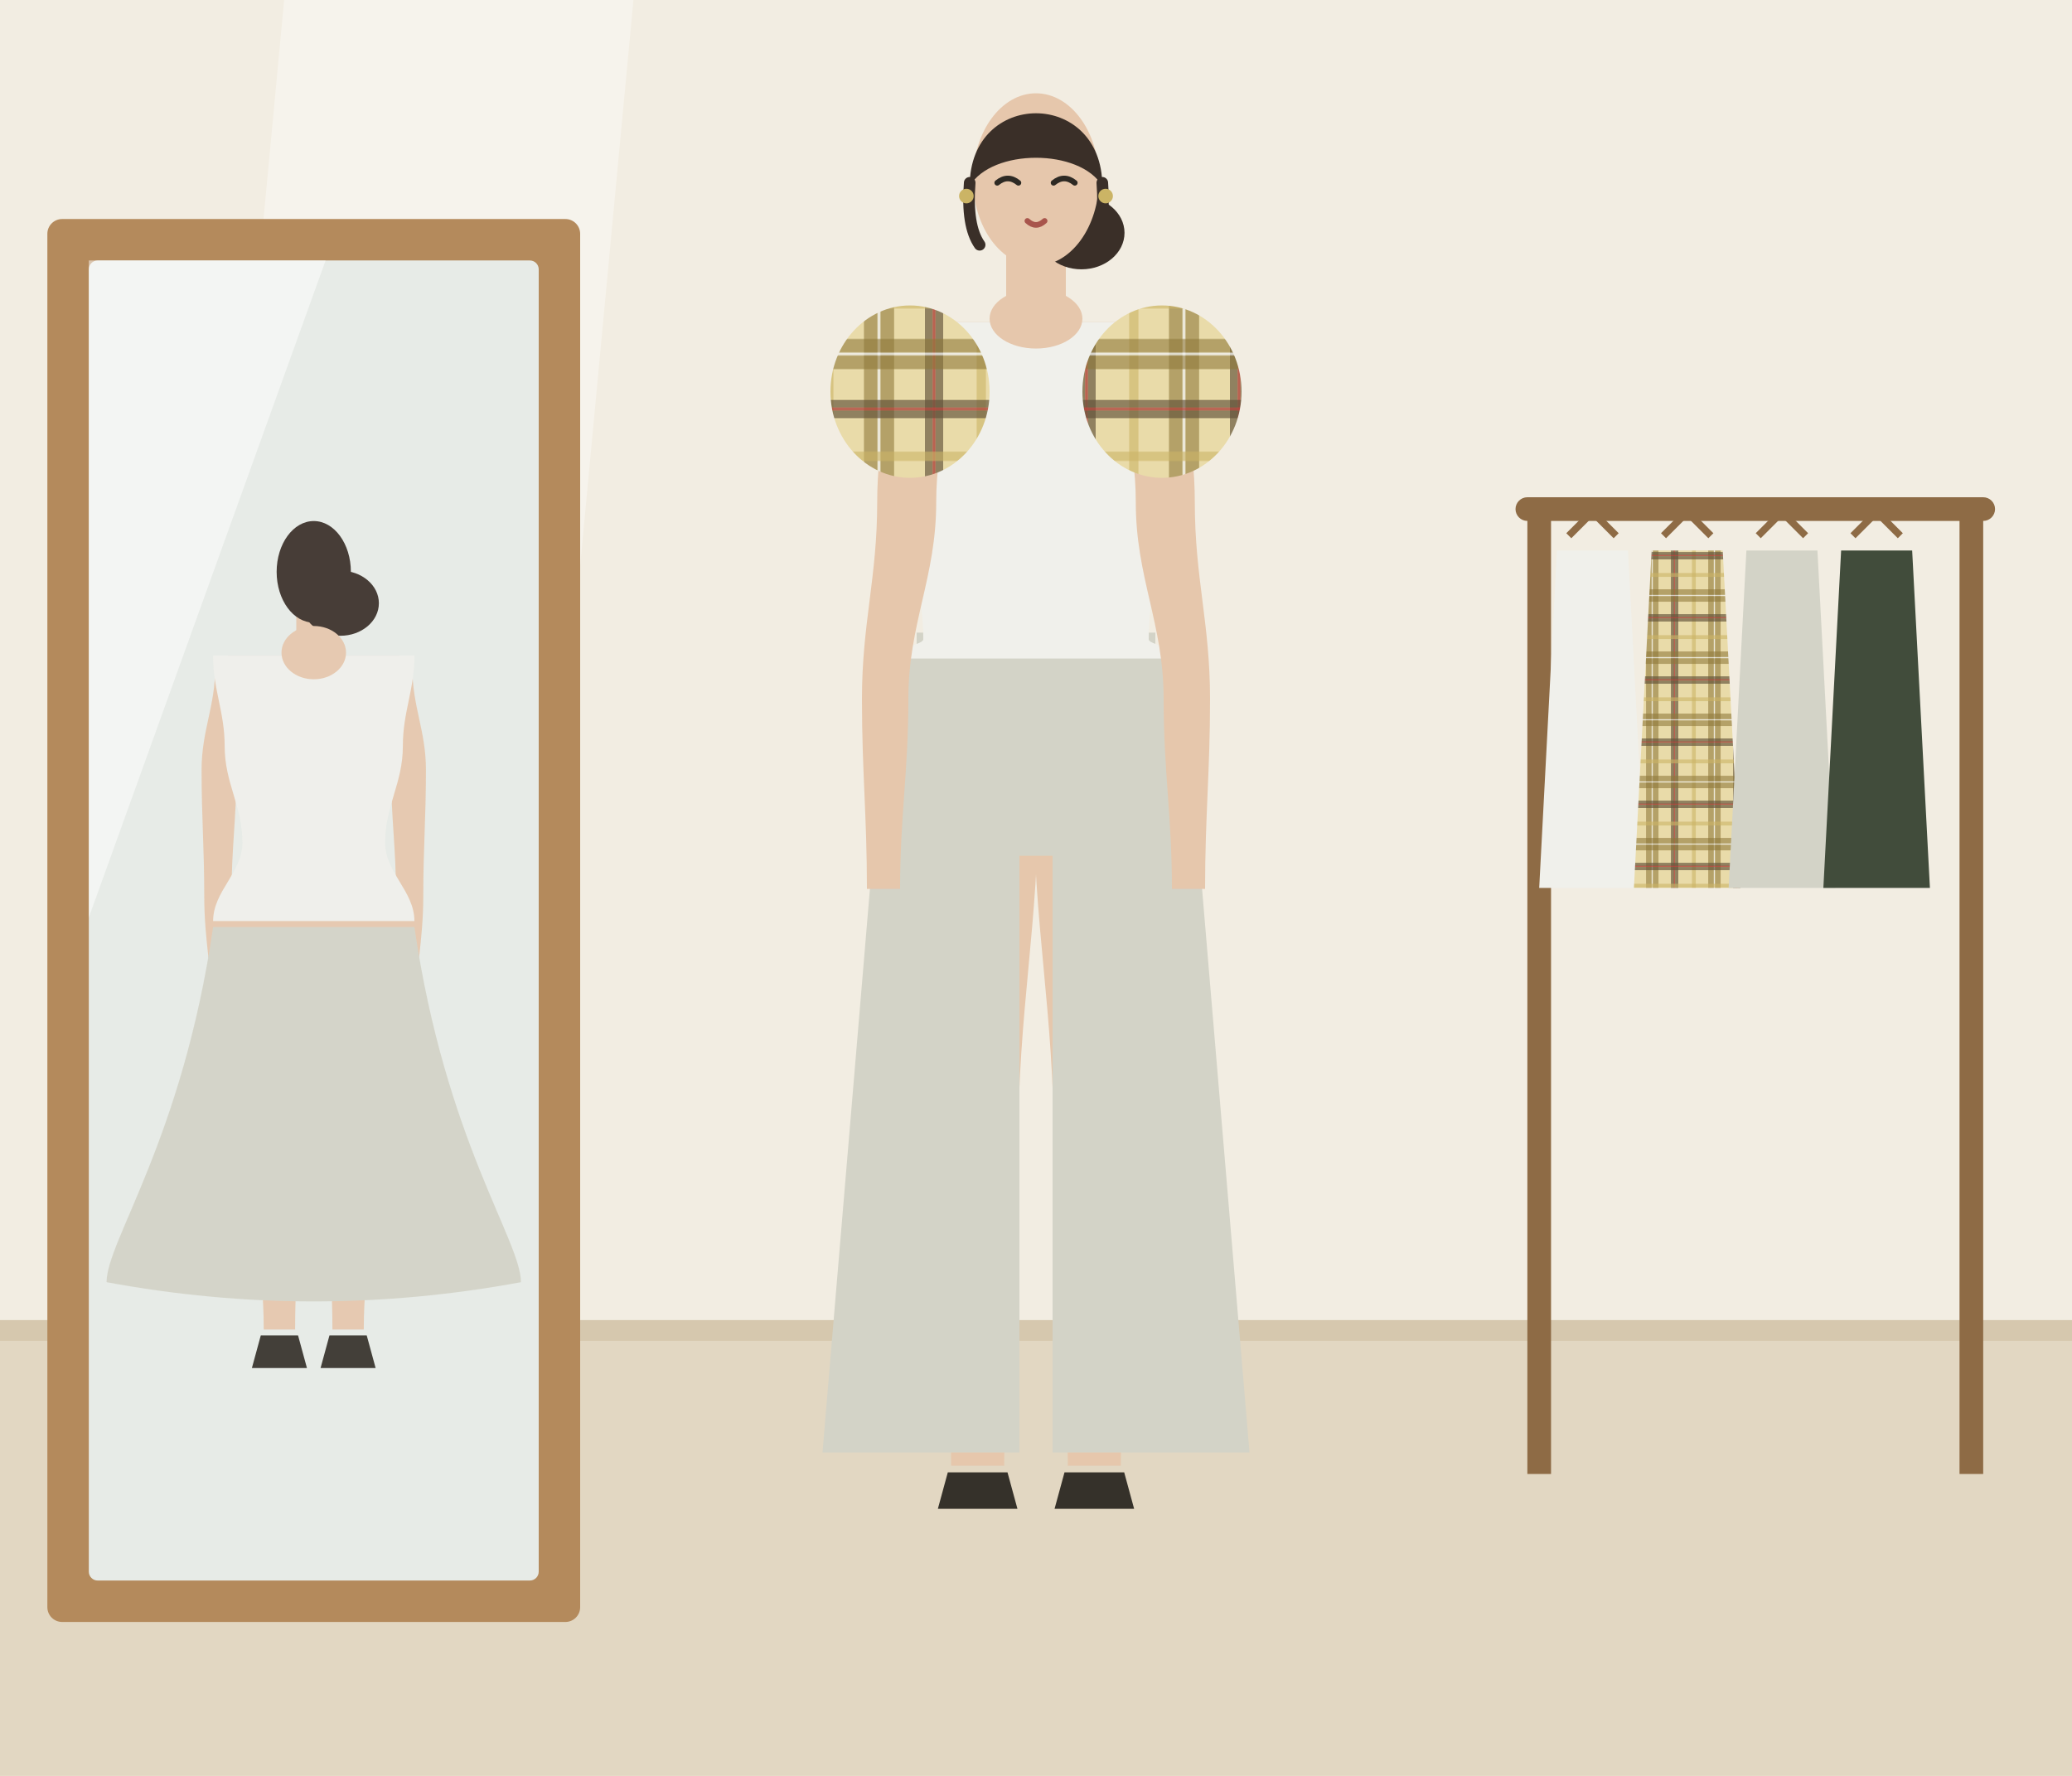
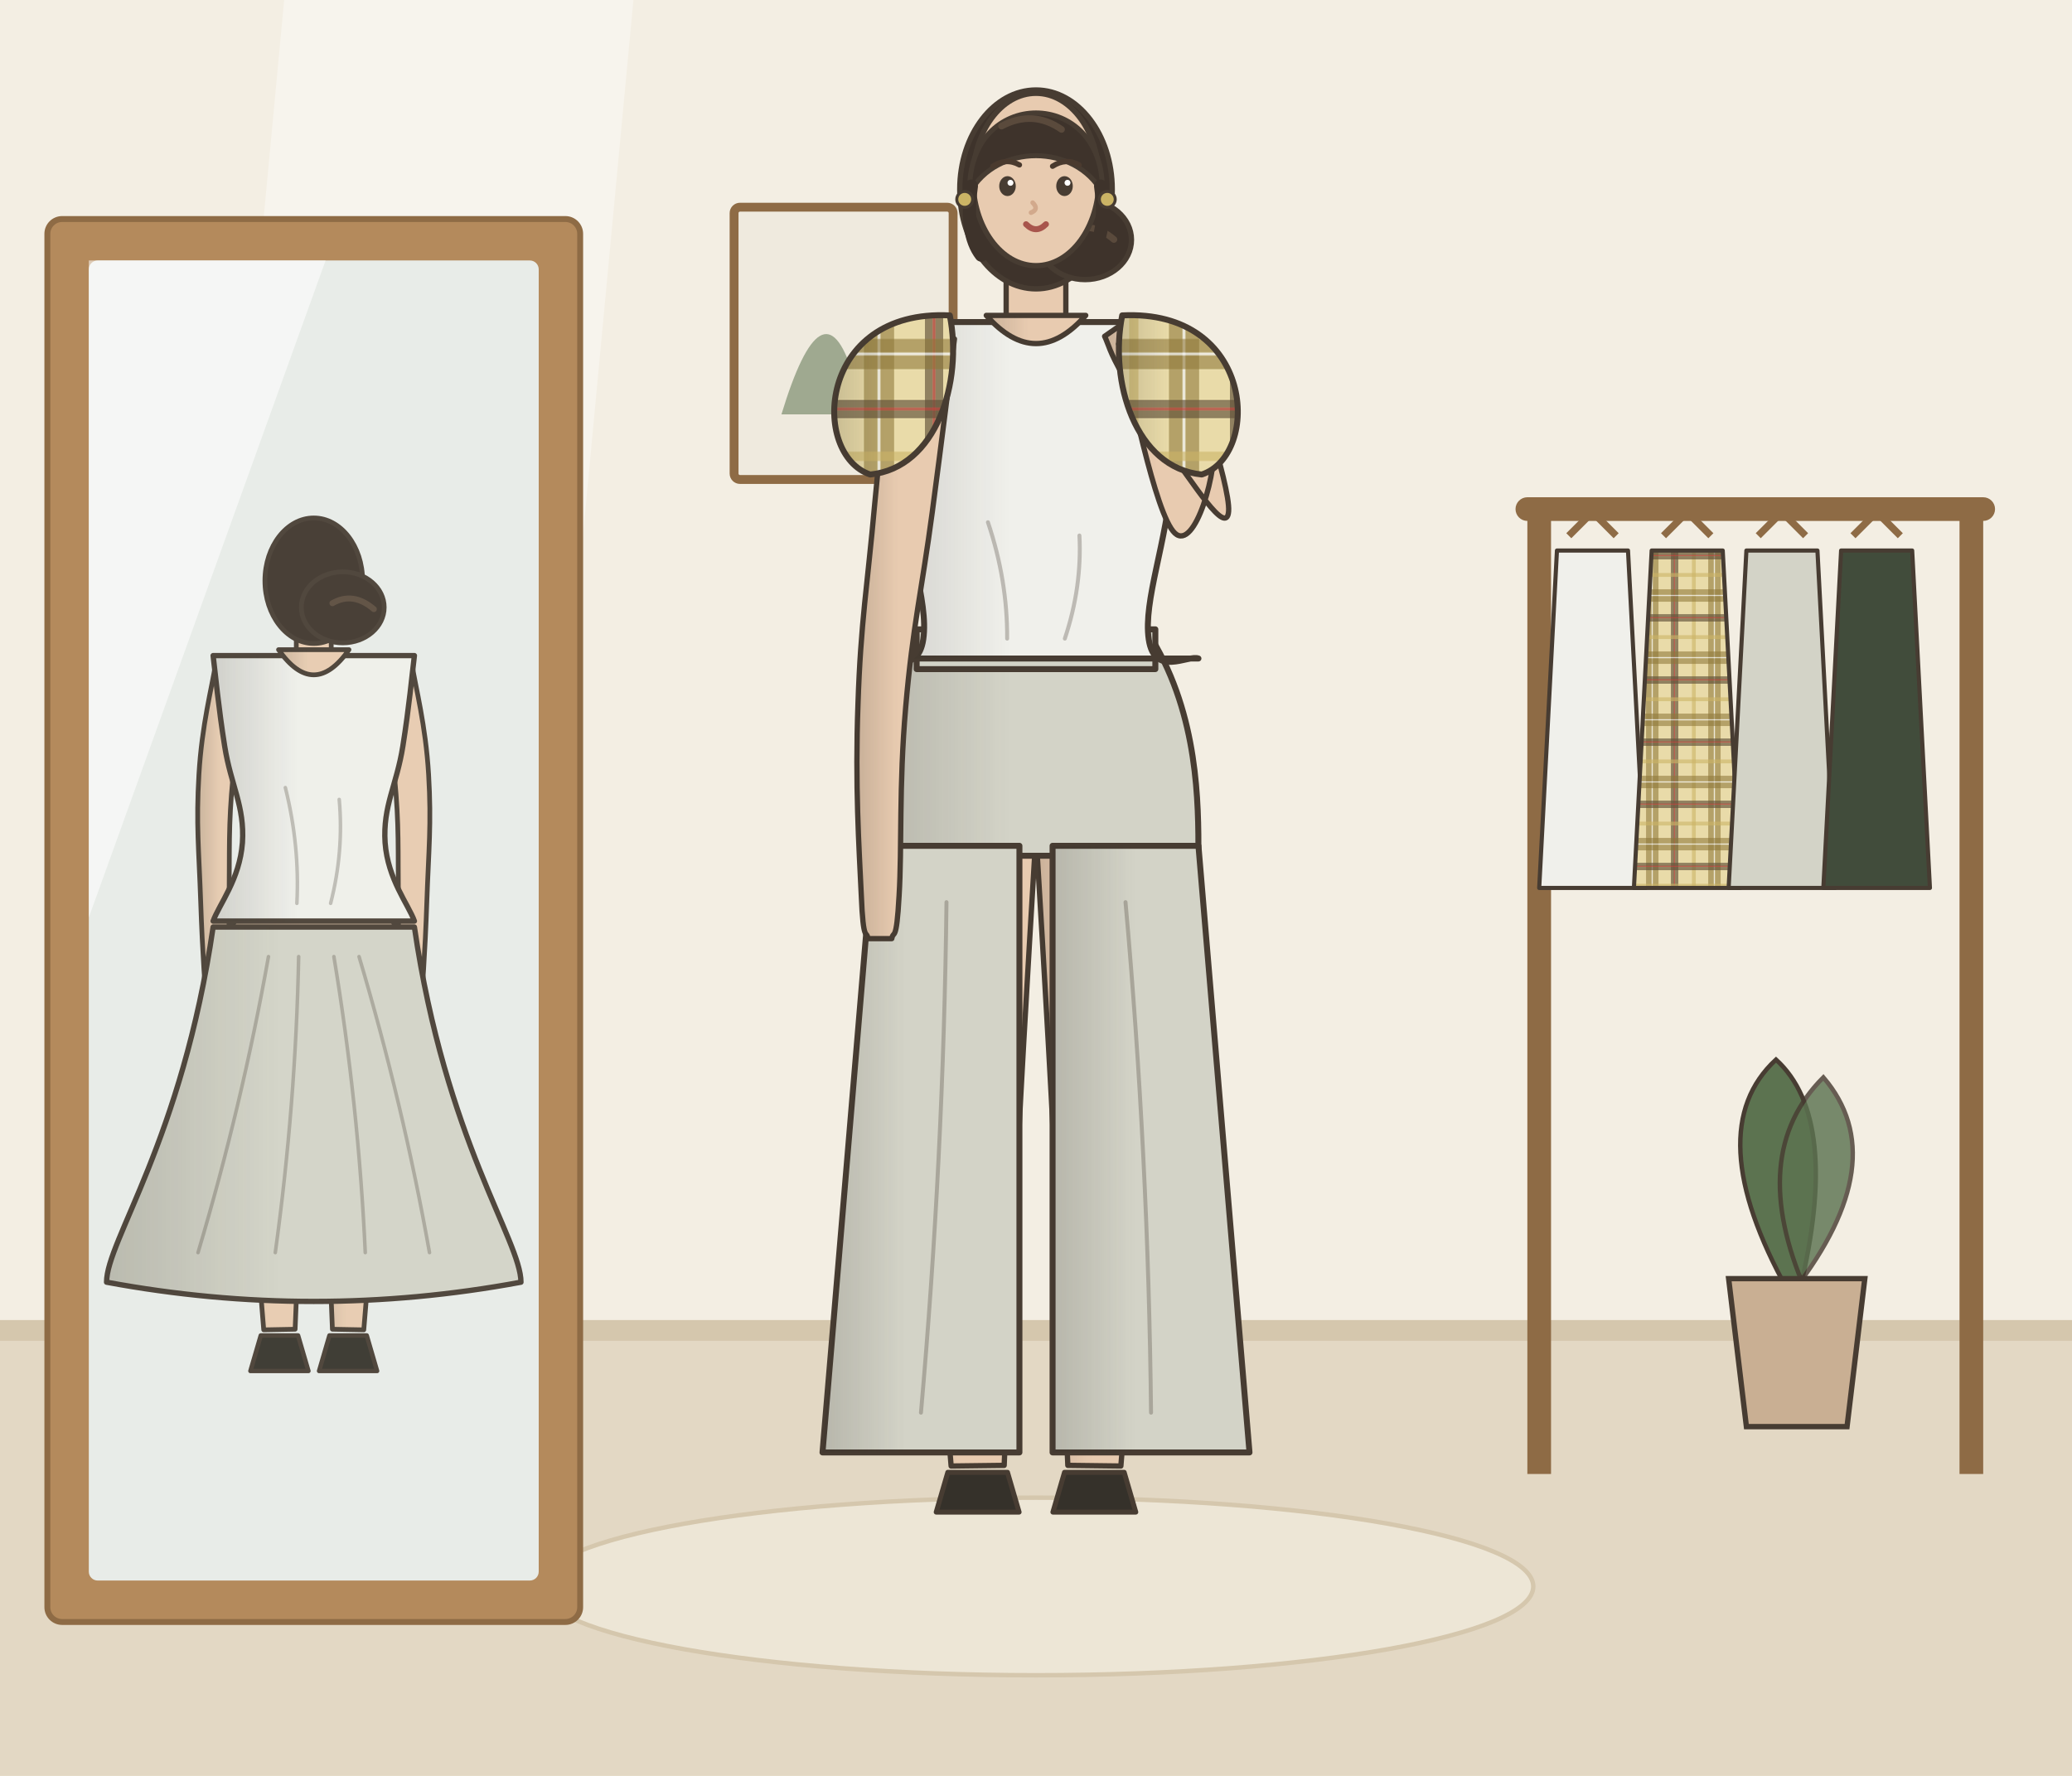
<svg xmlns="http://www.w3.org/2000/svg" viewBox="0 0 700 600" width="700" height="600" role="img">
  <defs>
+     <linearGradient id="shade" x1="0" y1="0" x2="1" y2="0">
+       <stop offset="0" stop-color="#2E2A24" stop-opacity=".17" />
+       <stop offset=".42" stop-color="#2E2A24" stop-opacity="0" />
+     </linearGradient>
    <pattern id="t-large" width="92" height="92" patternUnits="userSpaceOnUse">
      <rect width="92" height="92" fill="#E9DBA9" />
      <rect x="20.2" width="5.5" height="92" fill="#CBB465" opacity="0.6" />
      <rect x="44.2" width="8.3" height="92" fill="#8D7738" opacity="0.58" />
      <rect x="52.4" width="1.8" height="92" fill="#EBECEA" opacity="0.72" />
      <rect x="54.3" width="8.3" height="92" fill="#8D7738" opacity="0.58" />
      <rect x="81" width="4.6" height="92" fill="#625239" opacity="0.66" />
      <rect x="85.6" width="1.8" height="92" fill="#AD4039" opacity="0.78" />
      <rect x="87.4" width="4.6" height="92" fill="#625239" opacity="0.66" />
      <rect y="20.2" width="92" height="5.5" fill="#CBB465" opacity="0.6" />
      <rect y="44.2" width="92" height="8.3" fill="#8D7738" opacity="0.58" />
      <rect y="52.4" width="92" height="1.8" fill="#EBECEA" opacity="0.72" />
      <rect y="54.3" width="92" height="8.3" fill="#8D7738" opacity="0.58" />
      <rect y="81" width="92" height="4.6" fill="#625239" opacity="0.66" />
      <rect y="85.6" width="92" height="1.8" fill="#AD4039" opacity="0.78" />
      <rect y="87.4" width="92" height="4.6" fill="#625239" opacity="0.66" />
    </pattern>
    <pattern id="t-large-bias" width="92" height="92" patternUnits="userSpaceOnUse" patternTransform="rotate(45)">
      <rect width="92" height="92" fill="#E9DBA9" />
      <rect x="20.2" width="5.5" height="92" fill="#CBB465" opacity="0.6" />
      <rect x="44.2" width="8.3" height="92" fill="#8D7738" opacity="0.58" />
      <rect x="52.4" width="1.8" height="92" fill="#EBECEA" opacity="0.72" />
      <rect x="54.3" width="8.3" height="92" fill="#8D7738" opacity="0.58" />
      <rect x="81" width="4.6" height="92" fill="#625239" opacity="0.66" />
      <rect x="85.6" width="1.8" height="92" fill="#AD4039" opacity="0.78" />
      <rect x="87.4" width="4.6" height="92" fill="#625239" opacity="0.66" />
      <rect y="20.2" width="92" height="5.5" fill="#CBB465" opacity="0.6" />
      <rect y="44.2" width="92" height="8.3" fill="#8D7738" opacity="0.58" />
      <rect y="52.4" width="92" height="1.8" fill="#EBECEA" opacity="0.72" />
      <rect y="54.3" width="92" height="8.3" fill="#8D7738" opacity="0.58" />
      <rect y="81" width="92" height="4.6" fill="#625239" opacity="0.66" />
      <rect y="85.6" width="92" height="1.8" fill="#AD4039" opacity="0.78" />
      <rect y="87.4" width="92" height="4.6" fill="#625239" opacity="0.66" />
    </pattern>
    <pattern id="t-medium" width="46" height="46" patternUnits="userSpaceOnUse">
      <rect width="46" height="46" fill="#E9DBA9" />
      <rect x="10.1" width="2.8" height="46" fill="#CBB465" opacity="0.6" />
      <rect x="22.1" width="4.1" height="46" fill="#8D7738" opacity="0.58" />
      <rect x="26.2" width="0.9" height="46" fill="#EBECEA" opacity="0.72" />
      <rect x="27.1" width="4.1" height="46" fill="#8D7738" opacity="0.58" />
      <rect x="40.5" width="2.3" height="46" fill="#625239" opacity="0.66" />
      <rect x="42.8" width="0.9" height="46" fill="#AD4039" opacity="0.78" />
      <rect x="43.7" width="2.3" height="46" fill="#625239" opacity="0.66" />
      <rect y="10.1" width="46" height="2.8" fill="#CBB465" opacity="0.6" />
      <rect y="22.1" width="46" height="4.1" fill="#8D7738" opacity="0.58" />
      <rect y="26.2" width="46" height="0.9" fill="#EBECEA" opacity="0.72" />
      <rect y="27.1" width="46" height="4.1" fill="#8D7738" opacity="0.58" />
      <rect y="40.5" width="46" height="2.3" fill="#625239" opacity="0.66" />
      <rect y="42.8" width="46" height="0.9" fill="#AD4039" opacity="0.78" />
      <rect y="43.7" width="46" height="2.3" fill="#625239" opacity="0.66" />
    </pattern>
    <pattern id="t-medium-bias" width="46" height="46" patternUnits="userSpaceOnUse" patternTransform="rotate(45)">
      <rect width="46" height="46" fill="#E9DBA9" />
      <rect x="10.1" width="2.8" height="46" fill="#CBB465" opacity="0.6" />
      <rect x="22.1" width="4.1" height="46" fill="#8D7738" opacity="0.58" />
      <rect x="26.2" width="0.9" height="46" fill="#EBECEA" opacity="0.72" />
      <rect x="27.1" width="4.1" height="46" fill="#8D7738" opacity="0.58" />
      <rect x="40.5" width="2.3" height="46" fill="#625239" opacity="0.66" />
      <rect x="42.8" width="0.9" height="46" fill="#AD4039" opacity="0.78" />
      <rect x="43.7" width="2.3" height="46" fill="#625239" opacity="0.66" />
      <rect y="10.1" width="46" height="2.8" fill="#CBB465" opacity="0.6" />
      <rect y="22.1" width="46" height="4.1" fill="#8D7738" opacity="0.58" />
      <rect y="26.2" width="46" height="0.9" fill="#EBECEA" opacity="0.72" />
      <rect y="27.1" width="46" height="4.1" fill="#8D7738" opacity="0.58" />
      <rect y="40.5" width="46" height="2.3" fill="#625239" opacity="0.66" />
      <rect y="42.8" width="46" height="0.9" fill="#AD4039" opacity="0.78" />
      <rect y="43.7" width="46" height="2.3" fill="#625239" opacity="0.66" />
    </pattern>
    <pattern id="t-small" width="21" height="21" patternUnits="userSpaceOnUse">
      <rect width="21" height="21" fill="#E9DBA9" />
      <rect x="4.6" width="1.3" height="21" fill="#CBB465" opacity="0.6" />
      <rect x="10.1" width="1.9" height="21" fill="#8D7738" opacity="0.58" />
      <rect x="12" width="0.4" height="21" fill="#EBECEA" opacity="0.72" />
      <rect x="12.4" width="1.9" height="21" fill="#8D7738" opacity="0.58" />
      <rect x="18.5" width="1.1" height="21" fill="#625239" opacity="0.66" />
      <rect x="19.5" width="0.4" height="21" fill="#AD4039" opacity="0.78" />
      <rect x="19.9" width="1.1" height="21" fill="#625239" opacity="0.66" />
      <rect y="4.6" width="21" height="1.3" fill="#CBB465" opacity="0.6" />
      <rect y="10.1" width="21" height="1.9" fill="#8D7738" opacity="0.58" />
      <rect y="12" width="21" height="0.4" fill="#EBECEA" opacity="0.72" />
      <rect y="12.4" width="21" height="1.9" fill="#8D7738" opacity="0.58" />
      <rect y="18.5" width="21" height="1.1" fill="#625239" opacity="0.66" />
      <rect y="19.5" width="21" height="0.4" fill="#AD4039" opacity="0.78" />
      <rect y="19.9" width="21" height="1.1" fill="#625239" opacity="0.66" />
    </pattern>
    <pattern id="t-small-bias" width="21" height="21" patternUnits="userSpaceOnUse" patternTransform="rotate(45)">
      <rect width="21" height="21" fill="#E9DBA9" />
      <rect x="4.6" width="1.3" height="21" fill="#CBB465" opacity="0.6" />
      <rect x="10.1" width="1.9" height="21" fill="#8D7738" opacity="0.58" />
      <rect x="12" width="0.4" height="21" fill="#EBECEA" opacity="0.72" />
      <rect x="12.4" width="1.9" height="21" fill="#8D7738" opacity="0.58" />
      <rect x="18.5" width="1.1" height="21" fill="#625239" opacity="0.66" />
      <rect x="19.5" width="0.4" height="21" fill="#AD4039" opacity="0.78" />
      <rect x="19.9" width="1.1" height="21" fill="#625239" opacity="0.66" />
      <rect y="4.6" width="21" height="1.3" fill="#CBB465" opacity="0.6" />
      <rect y="10.1" width="21" height="1.9" fill="#8D7738" opacity="0.58" />
      <rect y="12" width="21" height="0.4" fill="#EBECEA" opacity="0.72" />
      <rect y="12.4" width="21" height="1.9" fill="#8D7738" opacity="0.58" />
      <rect y="18.5" width="21" height="1.1" fill="#625239" opacity="0.66" />
      <rect y="19.5" width="21" height="0.4" fill="#AD4039" opacity="0.78" />
      <rect y="19.9" width="21" height="1.1" fill="#625239" opacity="0.66" />
    </pattern>
  </defs>
-   <rect width="700" height="600" fill="#F2EDE2" />
-   <rect y="452" width="700" height="148" fill="#E2D7C2" />
-   <rect y="446" width="700" height="7" fill="#D6C8AE" />
+   <rect width="700" height="600" fill="#F3EEE3" />
+   <rect y="452" width="700" height="148" fill="#E3D8C4" />
+   <rect y="446" width="700" height="7" fill="#D5C7AD" />
  <path d="M96,0 L214,0 L172,446 L54,446 Z" fill="#FFFFFF" opacity=".34" />
-   <rect x="16" y="74" width="180" height="474" rx="5" fill="#B48A5C" />
-   <rect x="30" y="88" width="152" height="446" rx="3" fill="#E7EBE7" />
-   <path d="M30,88 L110,88 L30,310 Z" fill="#FFFFFF" opacity=".5" />
+   <ellipse cx="350" cy="536" rx="168" ry="30" fill="#EDE6D6" stroke="#D5C7AD" stroke-width="1.5" />
+   <rect x="16" y="74" width="180" height="474" rx="5" fill="#B48A5C" stroke="#8E6B45" stroke-width="2" />
+   <rect x="30" y="88" width="152" height="446" rx="3" fill="#E8ECE8" />
+   <path d="M30,88 L110,88 L30,310 Z" fill="#FFFFFF" opacity=".55" />
+   <rect x="248" y="70" width="74" height="92" rx="2" fill="#EFEADE" stroke="#8E6B45" stroke-width="3" />
+   <path d="M264,140 q14,-46 24,-14 q10,-26 20,14 Z" fill="#5C7350" opacity=".55" />
  <rect x="516" y="168" width="8" height="330" fill="#8E6B45" />
  <rect x="662" y="168" width="8" height="330" fill="#8E6B45" />
  <rect x="512" y="168" width="162" height="8" rx="4" fill="#8E6B45" />
  <path d="M530,181 l8,-8 l8,8" stroke="#8E6B45" stroke-width="2.4" fill="none" />
-   <path d="M526,186 L550,186 L556,300 L520,300 Z" fill="#F0F0EB" />
+   <path d="M526,186 L550,186 L556,300 L520,300 Z" fill="#F0F0EB" stroke="#473C32" stroke-width="1.4" stroke-linejoin="round" />
  <path d="M562,181 l8,-8 l8,8" stroke="#8E6B45" stroke-width="2.4" fill="none" />
-   <path d="M558,186 L582,186 L588,300 L552,300 Z" fill="url(#t-small)" />
+   <path d="M558,186 L582,186 L588,300 L552,300 Z" fill="url(#t-small)" stroke="#473C32" stroke-width="1.4" stroke-linejoin="round" />
  <path d="M594,181 l8,-8 l8,8" stroke="#8E6B45" stroke-width="2.4" fill="none" />
-   <path d="M590,186 L614,186 L620,300 L584,300 Z" fill="#D3D3C7" />
+   <path d="M590,186 L614,186 L620,300 L584,300 Z" fill="#D3D3C7" stroke="#473C32" stroke-width="1.4" stroke-linejoin="round" />
  <path d="M626,181 l8,-8 l8,8" stroke="#8E6B45" stroke-width="2.4" fill="none" />
-   <path d="M622,186 L646,186 L652,300 L616,300 Z" fill="#414C3B" />
-   <g opacity=".92">
-     <path d="M78.8,313.2 C78.8,341.2 84,357.9 84,385.9 C84,410.2 89.1,424.9 89.1,449.2 L99.7,449.2 99.7,449.2 C99.7,424.9 102.5,410.2 102.5,385.9 C102.5,357.9 106.5,341.2 106.5,313.2 Z" fill="#E6C7AC" />
-     <path d="M88.1,451.2 L100.7,451.2 L103.7,462.2 L85.1,462.2 Z" fill="#35312A" />
-     <path d="M105.5,313.2 C105.5,341.2 109.5,357.9 109.5,385.9 C109.5,410.2 112.3,424.9 112.3,449.2 L122.9,449.2 122.9,449.2 C122.9,424.9 128,410.2 128,385.9 C128,357.9 133.2,341.2 133.2,313.2 Z" fill="#E6C7AC" />
-     <path d="M111.3,451.2 L123.9,451.2 L126.9,462.2 L108.3,462.2 Z" fill="#35312A" />
-     <rect x="100.1" y="204.3" width="11.9" height="21.2" fill="#E6C7AC" />
-     <path d="M77,221.5 C77,233.3 80.9,240.4 80.9,252.1 C80.9,264.7 86.9,272.2 86.9,284.7 C86.9,297.2 77,304.7 77,317.2 L135,317.2 135,317.2 C135,304.7 125.1,297.2 125.1,284.7 C125.1,272.2 131.1,264.7 131.1,252.1 C131.1,240.4 135,233.3 135,221.5 Z" fill="#E6C7AC" />
-     <ellipse cx="115" cy="203.8" rx="13" ry="11" fill="#3A2F28" />
-     <ellipse cx="106" cy="193.2" rx="12.54" ry="17.16" fill="#3A2F28" />
-     <path d="M72.7,225.5 C72.7,238.8 68.1,246.8 68.1,260.1 C68.1,276.5 69,286.3 69,302.7 C69,318.3 71.7,327.6 71.7,343.2 L78.3,343.2 78.3,343.2 C78.3,327.6 78.2,318.3 78.2,302.7 C78.2,286.3 79.9,276.5 79.9,260.1 C79.9,246.8 85.2,238.8 85.2,225.5 Z" fill="#E6C7AC" />
-     <path d="M126.8,225.5 C126.8,238.8 132.1,246.8 132.1,260.1 C132.1,276.5 133.8,286.3 133.8,302.7 C133.8,318.3 133.7,327.6 133.7,343.2 L140.3,343.2 140.3,343.2 C140.3,327.6 143,318.3 143,302.7 C143,286.3 143.9,276.5 143.9,260.1 C143.9,246.8 139.3,238.8 139.3,225.5 Z" fill="#E6C7AC" />
-     <path d="M72,313.2 L140,313.2 C150.5,385.2 176,419.2 176,433.2 Q106,446.2 36,433.2 C36,419.2 61.5,385.2 72,313.2 Z" fill="#D3D3C7" />
-     <path d="M72,221.5 C72,233.3 75.9,240.4 75.9,252.1 C75.9,264.7 81.9,272.2 81.9,284.7 C81.9,294.9 72,301 72,311.2 L140,311.2 140,311.2 C140,301 130.1,294.9 130.1,284.7 C130.1,272.2 136.1,264.7 136.1,252.1 C136.1,240.4 140,233.3 140,221.5 Z" fill="#F0F0EB" />
-     <ellipse cx="106" cy="220.5" rx="10.9" ry="9" fill="#E6C7AC" />
+   <path d="M622,186 L646,186 L652,300 L616,300 Z" fill="#414C3B" stroke="#473C32" stroke-width="1.4" stroke-linejoin="round" />
+   <path d="M604,436 q-30,-54 -4,-78 q22,20 8,78 Z" fill="#5C7350" stroke="#473C32" stroke-width="1.5" />
+   <path d="M606,436 q34,-44 10,-72 q-26,26 -6,72 Z" fill="#5C7350" stroke="#473C32" stroke-width="1.5" opacity=".82" />
+   <path d="M584,432 L630,432 L624,482 L590,482 Z" fill="#C9AF93" stroke="#473C32" stroke-width="1.8" />
+   <g opacity=".93">
+     <path d="M78.8,313.3 C79.9,328.6 81.8,357.4 84,386 C86.2,414.5 88,436 89.1,449.3 L99.7,449.1 99.7,449.1 C100.3,435.8 101,414.3 102.5,385.7 C103.9,357.2 105.7,328.4 106.5,313.1 Z" fill="#E8CBB0" stroke="#473C32" stroke-width="1.6" stroke-linejoin="round" />
+     <path d="M78.8,313.3 C79.9,328.6 81.8,357.4 84,386 C86.2,414.5 88,436 89.1,449.3 L99.7,449.1 99.7,449.1 C100.3,435.8 101,414.3 102.5,385.7 C103.9,357.2 105.7,328.4 106.5,313.1 Z" fill="url(#shade)" stroke="none" />
+     <path d="M88.1,451.2 L100.7,451.2 L104.2,463.2 L84.6,463.2 Z" fill="#35312A" stroke="#473C32" stroke-width="1.5" stroke-linejoin="round" />
+     <path d="M105.5,313.1 C106.3,328.4 108.1,357.2 109.5,385.7 C111,414.3 111.7,435.8 112.3,449.1 L122.9,449.3 122.9,449.3 C124,436 125.8,414.5 128,386 C130.2,357.4 132.1,328.6 133.2,313.3 Z" fill="#E8CBB0" stroke="#473C32" stroke-width="1.6" stroke-linejoin="round" />
+     <path d="M105.5,313.1 C106.3,328.4 108.1,357.2 109.5,385.7 C111,414.3 111.7,435.8 112.3,449.1 L122.9,449.3 122.9,449.3 C124,436 125.8,414.5 128,386 C130.2,357.4 132.1,328.6 133.2,313.3 Z" fill="url(#shade)" stroke="none" />
+     <path d="M111.3,451.2 L123.9,451.2 L127.4,463.2 L107.8,463.2 Z" fill="#35312A" stroke="#473C32" stroke-width="1.5" stroke-linejoin="round" />
+     <path d="M100.1,202.3 L111.9,202.3 L111.9,225.5 L100.1,225.5 Z" fill="#E8CBB0" stroke="#473C32" stroke-width="1.6" />
+     <path d="M77,221.5 C77.8,228 78.8,238.9 80.9,252.1 C83,265.4 87.7,271 86.9,284.7 C86,298.3 79,310.4 77,317.2 L135,317.2 135,317.2 C133,310.4 126,298.3 125.1,284.7 C124.3,271 129,265.4 131.1,252.1 C133.2,238.9 134.2,228 135,221.5 Z" fill="#E8CBB0" stroke="#473C32" stroke-width="1.6" stroke-linejoin="round" />
+     <path d="M77,221.5 C77.8,228 78.8,238.9 80.9,252.1 C83,265.4 87.7,271 86.9,284.7 C86,298.3 79,310.4 77,317.2 L135,317.2 135,317.2 C133,310.4 126,298.3 125.1,284.7 C124.3,271 129,265.4 131.1,252.1 C133.2,238.9 134.2,228 135,221.5 Z" fill="url(#shade)" stroke="none" />
+     <path d="M72.8,224.5 C71.6,232.3 68.2,244.8 67.2,261.7 C66.2,278.5 67.2,287.2 67.8,304.7 C68.4,322.3 69.3,334.1 70.2,345.3 C71,356.6 71.6,355.6 72,358.3 L76.8,358.1 76.8,358.1 C77,355.4 77.6,356.3 77.8,345.1 C77.9,333.9 77.2,321.9 77.4,304.6 C77.6,287.3 77.1,279 78.7,262.6 C80.3,246.2 83.8,234.1 85.1,226.5 Z" fill="#E8CBB0" stroke="#473C32" stroke-width="1.6" stroke-linejoin="round" />
+     <path d="M72.8,224.5 C71.6,232.3 68.2,244.8 67.2,261.7 C66.2,278.5 67.2,287.2 67.8,304.7 C68.4,322.3 69.3,334.1 70.2,345.3 C71,356.6 71.6,355.6 72,358.3 L76.8,358.1 76.8,358.1 C77,355.4 77.6,356.3 77.8,345.1 C77.9,333.9 77.2,321.9 77.4,304.6 C77.6,287.3 77.1,279 78.7,262.6 C80.3,246.2 83.8,234.1 85.1,226.5 Z" fill="url(#shade)" stroke="none" />
+     <path d="M126.9,226.5 C128.2,234.1 131.7,246.2 133.3,262.6 C134.9,279 134.4,287.3 134.6,304.6 C134.8,321.9 134.1,333.9 134.2,345.1 C134.4,356.3 135,355.4 135.2,358.1 L140,358.3 140,358.3 C140.4,355.6 141,356.6 141.8,345.3 C142.7,334.1 143.6,322.3 144.2,304.7 C144.8,287.2 145.8,278.5 144.8,261.7 C143.8,244.8 140.4,232.3 139.2,224.5 Z" fill="#E8CBB0" stroke="#473C32" stroke-width="1.6" stroke-linejoin="round" />
+     <path d="M126.9,226.5 C128.2,234.1 131.7,246.2 133.3,262.6 C134.9,279 134.4,287.3 134.6,304.6 C134.8,321.9 134.1,333.9 134.2,345.1 C134.4,356.3 135,355.4 135.2,358.1 L140,358.3 140,358.3 C140.4,355.6 141,356.6 141.8,345.3 C142.7,334.1 143.6,322.3 144.2,304.7 C144.8,287.2 145.8,278.5 144.8,261.7 C143.8,244.8 140.4,232.3 139.2,224.5 Z" fill="url(#shade)" stroke="none" />
+     <path d="M72,313.2 L140,313.2 C150.5,385.2 176,419.2 176,433.2 Q106,446.2 36,433.2 C36,419.2 61.5,385.2 72,313.2 Z" fill="#D3D3C7" stroke="#473C32" stroke-width="1.8" stroke-linejoin="round" />
+     <path d="M72,313.2 L140,313.2 C150.5,385.2 176,419.2 176,433.2 Q106,446.2 36,433.2 C36,419.2 61.5,385.2 72,313.2 Z" fill="url(#shade)" stroke="none" />
+     <path d="M90.7,323.2 Q81.8,373.2 66.9,423.2" stroke="#473C32" stroke-width="1.2" fill="none" opacity=".3" stroke-linecap="round" />
+     <path d="M100.9,323.2 Q99.9,373.2 93,423.2" stroke="#473C32" stroke-width="1.2" fill="none" opacity=".3" stroke-linecap="round" />
+     <path d="M112.8,323.2 Q121.1,373.2 123.4,423.2" stroke="#473C32" stroke-width="1.2" fill="none" opacity=".3" stroke-linecap="round" />
+     <path d="M121.3,323.2 Q136.2,373.2 145.1,423.2" stroke="#473C32" stroke-width="1.2" fill="none" opacity=".3" stroke-linecap="round" />
+     <path d="M72,221.5 C72.8,228 73.8,238.9 75.9,252.1 C78,265.4 82.7,272.3 81.9,284.7 C81,297.1 74,305.6 72,311.2 L140,311.2 140,311.2 C138,305.6 131,297.1 130.1,284.7 C129.3,272.3 134,265.4 136.1,252.1 C138.2,238.9 139.2,228 140,221.5 Z" fill="#F0F0EB" stroke="#473C32" stroke-width="1.8" stroke-linejoin="round" />
+     <path d="M72,221.5 C72.8,228 73.8,238.9 75.9,252.1 C78,265.4 82.7,272.3 81.9,284.7 C81,297.1 74,305.6 72,311.2 L140,311.2 140,311.2 C138,305.6 131,297.1 130.1,284.7 C129.3,272.3 134,265.4 136.1,252.1 C138.2,238.9 139.2,228 140,221.5 Z" fill="url(#shade)" stroke="none" />
+     <path d="M94.1,219.5 Q106,236.5 117.9,219.5 Z" fill="#E8CBB0" stroke="#473C32" stroke-width="1.6" stroke-linejoin="round" />
+     <path d="M94.1,219.5 Q106,236.5 117.9,219.5 Z" fill="url(#shade)" stroke="none" />
+     <path d="M96.4,266.1 Q101.3,285.7 100.3,305.2" stroke="#473C32" stroke-width="1.2" fill="none" opacity=".3" stroke-linecap="round" />
+     <path d="M114.6,270.1 Q116.2,287.7 111.7,305.2" stroke="#473C32" stroke-width="1.2" fill="none" opacity=".3" stroke-linecap="round" />
+     <ellipse cx="106" cy="196.2" rx="16.5" ry="21.2" fill="#3E332B" stroke="#473C32" stroke-width="1.6" />
+     <ellipse cx="115.8" cy="205.2" rx="14" ry="12" fill="#3E332B" stroke="#473C32" stroke-width="1.6" />
+     <path d="M112.3,203.8 q7,-4 14,2" stroke="#5A4A3C" stroke-width="2" fill="none" stroke-linecap="round" />
  </g>
  <g transform="translate(350,540) scale(1.12) translate(-350,-540)">
-     <path d="M308.8,296 C308.8,337.5 316.6,362.5 316.6,404 C316.6,440.9 324.4,463.1 324.4,500 L340.4,500 340.4,500 C340.4,463.1 344.6,440.9 344.6,404 C344.6,362.5 350.8,337.5 350.8,296 Z" fill="#E6C7AC" />
-     <path d="M323.4,502 L341.4,502 L344.4,513 L320.4,513 Z" fill="#35312A" />
-     <path d="M349.2,296 C349.2,337.5 355.4,362.5 355.4,404 C355.4,440.9 359.6,463.1 359.6,500 L375.6,500 375.6,500 C375.6,463.1 383.4,440.9 383.4,404 C383.4,362.5 391.2,337.5 391.2,296 Z" fill="#E6C7AC" />
-     <path d="M358.6,502 L376.6,502 L379.6,513 L355.6,513 Z" fill="#35312A" />
-     <rect x="341" y="131" width="18" height="28" fill="#E6C7AC" />
-     <path d="M314,155 C314,172.8 314,183.6 314,201.4 C314,220.4 321,231.7 321,250.7 C321,269.7 306,281 306,300 L394,300 394,300 C394,281 379,269.7 379,250.7 C379,231.7 386,220.4 386,201.4 C386,183.6 386,172.8 386,155 Z" fill="#E6C7AC" />
-     <path d="M315,250.7 L385,250.7 C399,274 399,300 399,316 L301,316 C301,300 301,274 315,250.7 Z" fill="#D3D3C7" />
-     <path d="M301,313 L345,313 L345,496 L285.6,496 Z" fill="#D3D3C7" />
-     <path d="M355,313 L399,313 L414.4,496 L355,496 Z" fill="#D3D3C7" />
-     <rect x="314" y="248.7" width="72" height="11" fill="#D3D3C7" />
-     <path d="M309,155 C309,172.8 309,183.6 309,201.4 C309,220.4 316,231.7 316,250.7 C316,252.9 301,254.3 301,256.5 L399,256.5 399,256.5 C399,254.3 384,252.9 384,250.7 C384,231.7 391,220.4 391,201.4 C391,183.6 391,172.8 391,155 Z" fill="#F0F0EB" />
-     <ellipse cx="350" cy="154" rx="14" ry="9" fill="#E6C7AC" />
-     <path d="M306.5,159 C306.5,178.4 302.1,190 302.1,209.4 C302.1,232.2 297.5,245.9 297.5,268.7 C297.5,290.7 299,304 299,326 L309,326 309,326 C309,304 311.5,290.7 311.5,268.7 C311.5,245.9 319.9,232.2 319.9,209.4 C319.9,190 325.5,178.4 325.5,159 Z" fill="#E6C7AC" />
-     <path d="M374.5,159 C374.5,178.4 380.1,190 380.1,209.4 C380.1,232.2 388.5,245.9 388.5,268.7 C388.5,290.7 391,304 391,326 L401,326 401,326 C401,304 402.5,290.7 402.5,268.7 C402.5,245.9 397.9,232.2 397.9,209.4 C397.9,190 393.5,178.4 393.5,159 Z" fill="#E6C7AC" />
-     <ellipse cx="312" cy="176" rx="24" ry="26" fill="url(#t-medium)" />
-     <ellipse cx="388" cy="176" rx="24" ry="26" fill="url(#t-medium)" />
-     <ellipse cx="363.7" cy="128.1" rx="13" ry="11" fill="#3A2F28" />
-     <ellipse cx="350" cy="112" rx="19" ry="26" fill="#E6C7AC" />
-     <path d="M330,114 C330,84.7 370,84.7 370,114 C363.3,102.6 336.7,102.6 330,114 Z" fill="#3A2F28" />
-     <path d="M330,113 q-1,13 3,18.7" stroke="#3A2F28" stroke-width="3.5" fill="none" stroke-linecap="round" />
-     <path d="M370,113 q1,13 -3,18.7" stroke="#3A2F28" stroke-width="3.5" fill="none" stroke-linecap="round" />
-     <path d="M338.3,113 q3.2,-2.6 6.4,0" stroke="#2E2A24" stroke-width="1.7" fill="none" stroke-linecap="round" />
-     <path d="M355.3,113 q3.2,-2.6 6.4,0" stroke="#2E2A24" stroke-width="1.7" fill="none" stroke-linecap="round" />
-     <path d="M347.4,124.5 q2.6,2.4 5.2,0" stroke="#A8554C" stroke-width="1.7" fill="none" stroke-linecap="round" />
-     <circle cx="329" cy="117" r="2.2" fill="#CBB465" />
-     <circle cx="371" cy="117" r="2.2" fill="#CBB465" />
+     <path d="M308.8,296.2 C310.4,318.9 313.4,361.3 316.6,404.2 C319.9,447 322.8,480 324.4,500.1 L340.4,499.9 340.4,499.9 C341.3,479.7 342.5,446.7 344.6,403.8 C346.8,361 349.5,318.5 350.8,295.8 Z" fill="#E8CBB0" stroke="#473C32" stroke-width="1.6" stroke-linejoin="round" />
+     <path d="M308.8,296.2 C310.4,318.9 313.4,361.3 316.6,404.2 C319.9,447 322.8,480 324.4,500.1 L340.4,499.9 340.4,499.9 C341.3,479.7 342.5,446.7 344.6,403.8 C346.8,361 349.5,318.5 350.8,295.8 Z" fill="url(#shade)" stroke="none" />
+     <path d="M323.4,502 L341.4,502 L344.9,514 L319.9,514 Z" fill="#35312A" stroke="#473C32" stroke-width="1.5" stroke-linejoin="round" />
+     <path d="M349.2,295.8 C350.5,318.5 353.2,361 355.4,403.8 C357.5,446.7 358.7,479.7 359.6,499.9 L375.6,500.1 375.6,500.1 C377.2,480 380.1,447 383.4,404.2 C386.6,361.3 389.6,318.9 391.2,296.2 Z" fill="#E8CBB0" stroke="#473C32" stroke-width="1.6" stroke-linejoin="round" />
+     <path d="M349.2,295.8 C350.5,318.5 353.2,361 355.4,403.8 C357.5,446.7 358.7,479.7 359.6,499.9 L375.6,500.1 375.6,500.1 C377.2,480 380.1,447 383.4,404.2 C386.6,361.3 389.6,318.9 391.2,296.2 Z" fill="url(#shade)" stroke="none" />
+     <path d="M358.6,502 L376.6,502 L380.1,514 L355.1,514 Z" fill="#35312A" stroke="#473C32" stroke-width="1.5" stroke-linejoin="round" />
+     <path d="M341,129 L359,129 L359,159 L341,159 Z" fill="#E8CBB0" stroke="#473C32" stroke-width="1.6" />
+     <path d="M314,155 C314,164.7 312.5,181.3 314,201.4 C315.5,221.5 322.7,230 321,250.7 C319.3,271.4 309.1,289.6 306,300 L394,300 394,300 C390.9,289.6 380.7,271.4 379,250.7 C377.3,230 384.5,221.5 386,201.4 C387.5,181.3 386,164.7 386,155 Z" fill="#E8CBB0" stroke="#473C32" stroke-width="1.6" stroke-linejoin="round" />
+     <path d="M314,155 C314,164.7 312.5,181.3 314,201.4 C315.5,221.5 322.7,230 321,250.7 C319.3,271.4 309.1,289.6 306,300 L394,300 394,300 C390.9,289.6 380.7,271.4 379,250.7 C377.3,230 384.5,221.5 386,201.4 C387.5,181.3 386,164.7 386,155 Z" fill="url(#shade)" stroke="none" />
+     <path d="M315,250.7 L385,250.7 C399,274 399,300 399,316 L301,316 C301,300 301,274 315,250.7 Z" fill="#D3D3C7" stroke="#473C32" stroke-width="1.8" stroke-linejoin="round" />
+     <path d="M315,250.7 L385,250.7 C399,274 399,300 399,316 L301,316 C301,300 301,274 315,250.7 Z" fill="url(#shade)" stroke="none" />
+     <path d="M301,313 L345,313 L345,496 L285.6,496 Z" fill="#D3D3C7" stroke="#473C32" stroke-width="1.8" stroke-linejoin="round" />
+     <path d="M301,313 L345,313 L345,496 L285.6,496 Z" fill="url(#shade)" stroke="none" />
+     <path d="M323,330 Q322.1,407 315.3,484" stroke="#473C32" stroke-width="1.2" fill="none" opacity=".3" stroke-linecap="round" />
+     <path d="M355,313 L399,313 L414.4,496 L355,496 Z" fill="#D3D3C7" stroke="#473C32" stroke-width="1.8" stroke-linejoin="round" />
+     <path d="M355,313 L399,313 L414.4,496 L355,496 Z" fill="url(#shade)" stroke="none" />
+     <path d="M377,330 Q383.9,407 384.7,484" stroke="#473C32" stroke-width="1.2" fill="none" opacity=".3" stroke-linecap="round" />
+     <path d="M314,247.7 L386,247.7 L386,259.7 L314,259.7 Z" fill="#D3D3C7" stroke="#473C32" stroke-width="1.8" stroke-linejoin="round" />
+     <path d="M309,155 C309,164.7 307.5,181.3 309,201.4 C310.5,221.5 317.7,239.1 316,250.7 C314.3,262.3 304.1,255.3 301,256.5 L399,256.5 399,256.5 C395.9,255.3 385.7,262.3 384,250.7 C382.3,239.1 389.5,221.5 391,201.4 C392.5,181.3 391,164.7 391,155 Z" fill="#F0F0EB" stroke="#473C32" stroke-width="1.8" stroke-linejoin="round" />
+     <path d="M309,155 C309,164.7 307.5,181.3 309,201.4 C310.5,221.5 317.7,239.1 316,250.7 C314.3,262.3 304.1,255.3 301,256.5 L399,256.5 399,256.5 C395.9,255.3 385.7,262.3 384,250.7 C382.3,239.1 389.5,221.5 391,201.4 C392.5,181.3 391,164.7 391,155 Z" fill="url(#shade)" stroke="none" />
+     <path d="M335,153 Q350,170 365,153 Z" fill="#E8CBB0" stroke="#473C32" stroke-width="1.6" stroke-linejoin="round" />
+     <path d="M335,153 Q350,170 365,153 Z" fill="url(#shade)" stroke="none" />
+     <path d="M335.5,215.4 Q341.4,232.9 341.3,250.5" stroke="#473C32" stroke-width="1.2" fill="none" opacity=".3" stroke-linecap="round" />
+     <path d="M363.1,219.4 Q363.9,234.9 358.7,250.5" stroke="#473C32" stroke-width="1.2" fill="none" opacity=".3" stroke-linecap="round" />
+     <path d="M306.6,157.9 C305.5,168.9 303.5,186.8 301.3,210.4 C299.2,234 297.1,245.6 296.3,270.3 C295.4,294.9 296.6,313.1 297.3,327.9 C297.9,342.8 298.9,338.2 299.3,341 L306.5,341 306.5,341 C307,338.3 307.9,342.7 308.7,328.1 C309.6,313.4 308.6,295.4 310.7,271.1 C312.8,246.8 315.6,235.7 318.7,212.4 C321.8,189.1 324,171.1 325.4,160.1 Z" fill="#E8CBB0" stroke="#473C32" stroke-width="1.6" stroke-linejoin="round" />
+     <path d="M306.6,157.9 C305.5,168.9 303.5,186.8 301.3,210.4 C299.2,234 297.1,245.6 296.3,270.3 C295.4,294.9 296.6,313.1 297.3,327.9 C297.9,342.8 298.9,338.2 299.3,341 L306.5,341 306.5,341 C307,338.3 307.9,342.7 308.7,328.1 C309.6,313.4 308.6,295.4 310.7,271.1 C312.8,246.8 315.6,235.7 318.7,212.4 C321.8,189.1 324,171.1 325.4,160.1 Z" fill="url(#shade)" stroke="none" />
+     <path d="M374.9,161.6 C378.4,173.6 385.8,213 391.9,218.7 C397.9,224.3 405,200 403.7,188.7 C402.4,177.4 391.4,171.8 385.7,164.8 C380.1,157.7 378.5,157.2 376.6,155.2 L370.7,159.3 370.7,159.3 C371.9,161.8 372.1,163.9 376.3,171.2 C380.4,178.6 383.6,185.5 390.3,194.1 C397,202.7 407.5,220.1 408.1,212.1 C408.7,204.2 396.3,168.1 393.1,156.4 Z" fill="#E8CBB0" stroke="#473C32" stroke-width="1.6" stroke-linejoin="round" />
+     <path d="M374.9,161.6 C378.4,173.6 385.8,213 391.9,218.7 C397.9,224.3 405,200 403.7,188.7 C402.4,177.4 391.4,171.8 385.7,164.8 C380.1,157.7 378.5,157.2 376.6,155.2 L370.7,159.3 370.7,159.3 C371.9,161.8 372.1,163.9 376.3,171.2 C380.4,178.6 383.6,185.5 390.3,194.1 C397,202.7 407.5,220.1 408.1,212.1 C408.7,204.2 396.3,168.1 393.1,156.4 Z" fill="url(#shade)" stroke="none" />
+     <path d="M324,153 C284,151 282,195 300,201 C320,199 328,173 324,153 Z" fill="url(#t-medium)" stroke="#473C32" stroke-width="1.8" stroke-linejoin="round" />
+     <path d="M324,153 C284,151 282,195 300,201 C320,199 328,173 324,153 Z" fill="url(#shade)" stroke="none" />
+     <path d="M376,153 C416,151 418,195 400,201 C380,199 372,173 376,153 Z" fill="url(#t-medium)" stroke="#473C32" stroke-width="1.8" stroke-linejoin="round" />
+     <path d="M376,153 C416,151 418,195 400,201 C380,199 372,173 376,153 Z" fill="url(#shade)" stroke="none" />
+     <ellipse cx="350" cy="115" rx="23" ry="30" fill="#3E332B" stroke="#473C32" stroke-width="1.6" />
+     <ellipse cx="364.8" cy="130.2" rx="14" ry="12" fill="#3E332B" stroke="#473C32" stroke-width="1.6" />
+     <path d="M359.5,128.1 q7,-4 14,2" stroke="#5A4A3C" stroke-width="2" fill="none" stroke-linecap="round" />
+     <ellipse cx="350" cy="112" rx="19" ry="26" fill="#E8CBB0" stroke="#473C32" stroke-width="1.6" />
+     <path d="M330,116 C329,83.9 371,83.9 370,116 C361.8,101.1 338.2,101.1 330,116 Z" fill="#3E332B" stroke="#473C32" stroke-width="1.5" stroke-linejoin="round" />
+     <path d="M339.6,95.9 q9.5,-5 18.1,1" stroke="#5A4A3C" stroke-width="2" fill="none" stroke-linecap="round" />
+     <path d="M330.5,114 q-2,14.3 3,20.8" stroke="#3E332B" stroke-width="4" fill="none" stroke-linecap="round" />
+     <path d="M369.5,114 q2,14.3 -3,20.8" stroke="#3E332B" stroke-width="4" fill="none" stroke-linecap="round" />
+     <path d="M337,108 q4,-2.6 8,-0.4" stroke="#4A3A2E" stroke-width="1.6" fill="none" stroke-linecap="round" />
+     <ellipse cx="341.4" cy="114" rx="2.5" ry="3" fill="#473C32" />
+     <circle cx="342.3" cy="113" r="0.9" fill="#FFFFFF" />
+     <path d="M355,108 q4,-2.6 8,-0.4" stroke="#4A3A2E" stroke-width="1.6" fill="none" stroke-linecap="round" />
+     <ellipse cx="358.6" cy="114" rx="2.5" ry="3" fill="#473C32" />
+     <circle cx="359.5" cy="113" r="0.9" fill="#FFFFFF" />
+     <path d="M349,119 q2,2 -0.5,3" stroke="#D2A98C" stroke-width="1.4" fill="none" stroke-linecap="round" />
+     <path d="M347,125.5 q3,3 6,0" stroke="#A8554C" stroke-width="1.8" fill="none" stroke-linecap="round" />
+     <circle cx="328.5" cy="118" r="2.4" fill="#CBB465" stroke="#473C32" stroke-width="0.9" />
+     <circle cx="371.5" cy="118" r="2.4" fill="#CBB465" stroke="#473C32" stroke-width="0.9" />
  </g>
</svg>
